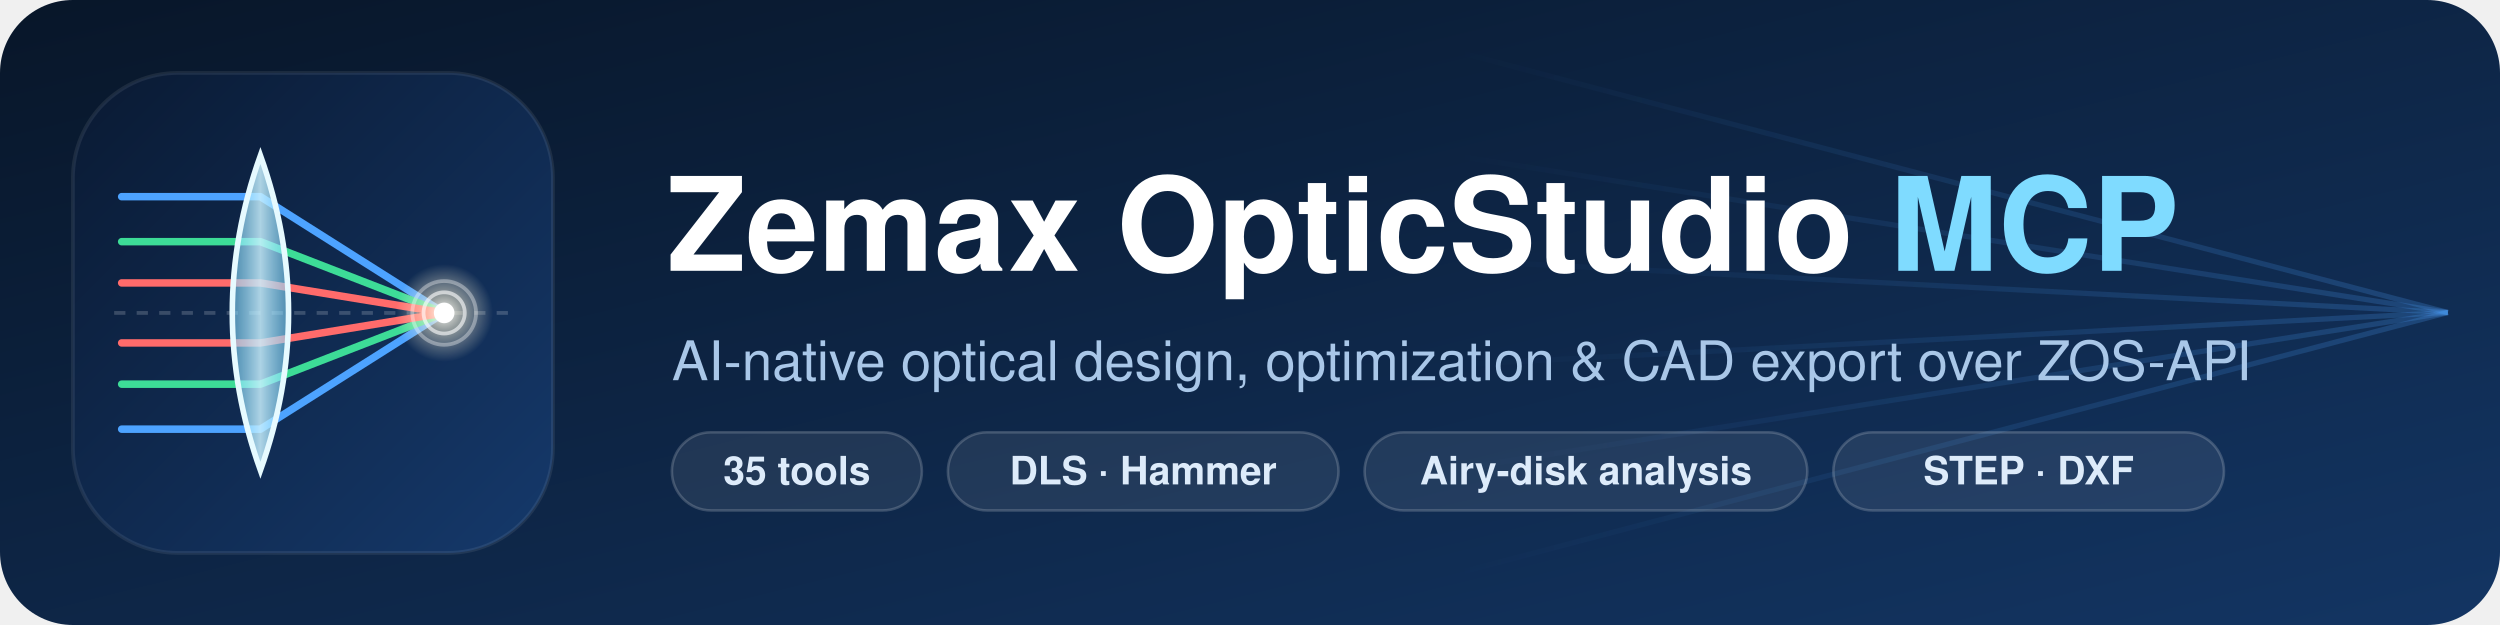
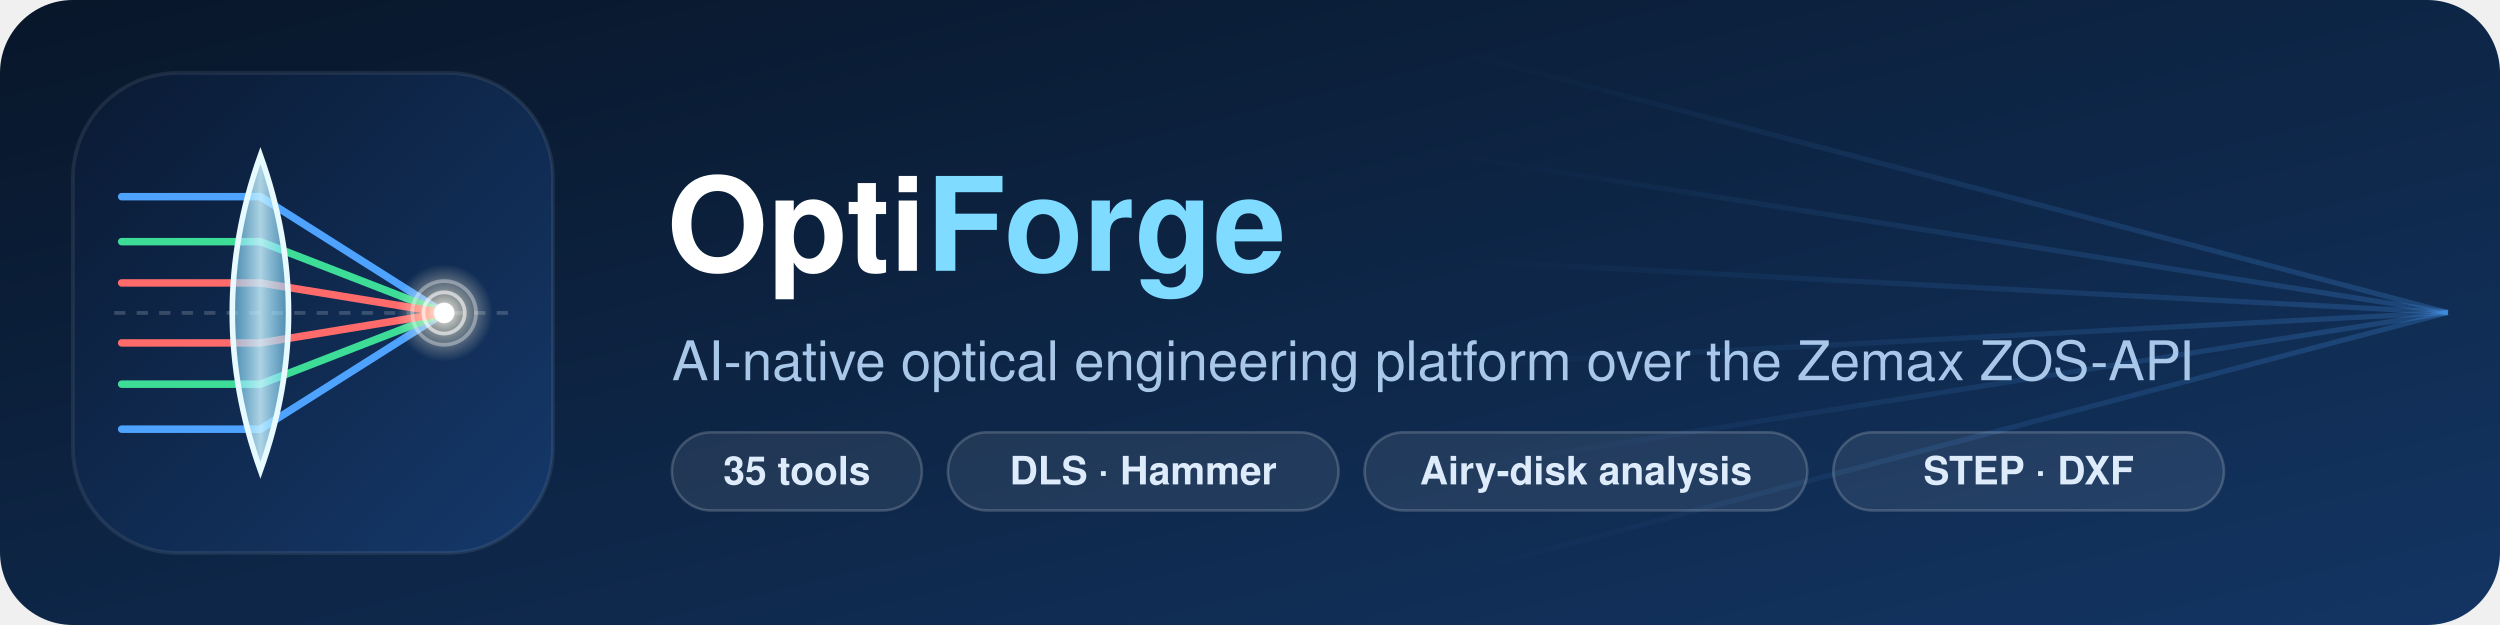
- <svg xmlns="http://www.w3.org/2000/svg" viewBox="0 0 960 240" width="960" height="240" role="img" aria-label="Zemax OpticStudio MCP">
+ <svg xmlns="http://www.w3.org/2000/svg" viewBox="0 0 960 240" width="960" height="240" role="img" aria-label="OptiForge">
  <defs>
    <linearGradient id="card" x1="0" y1="0" x2="1" y2="1">
      <stop offset="0" stop-color="#081629" />
      <stop offset="1" stop-color="#133563" />
    </linearGradient>
    <linearGradient id="bg" x1="0" y1="0" x2="1" y2="1">
      <stop offset="0" stop-color="#0A1A33" />
      <stop offset="1" stop-color="#15396B" />
    </linearGradient>
    <linearGradient id="glass" x1="0" y1="0" x2="1" y2="0">
      <stop offset="0" stop-color="#7FDBFF" stop-opacity="0.55" />
      <stop offset="0.5" stop-color="#C9F1FF" stop-opacity="0.85" />
      <stop offset="1" stop-color="#7FDBFF" stop-opacity="0.55" />
    </linearGradient>
    <radialGradient id="glow" cx="0.5" cy="0.5" r="0.5">
      <stop offset="0" stop-color="#FFFFFF" stop-opacity="0.95" />
      <stop offset="0.35" stop-color="#FFF6D6" stop-opacity="0.55" />
      <stop offset="1" stop-color="#FFF6D6" stop-opacity="0" />
    </radialGradient>
    <linearGradient id="fade" x1="0" y1="0" x2="1" y2="0">
      <stop offset="0" stop-color="#4DA3FF" stop-opacity="0" />
      <stop offset="1" stop-color="#4DA3FF" stop-opacity="0.22" />
    </linearGradient>
  </defs>
  <rect x="0" y="0" width="960" height="240" rx="28" fill="url(#card)" />
  <g fill="none" stroke="url(#fade)" stroke-width="2">
    <path d="M560 20 L940 120" />
    <path d="M560 60 L940 120" />
    <path d="M560 100 L940 120" />
    <path d="M560 140 L940 120" />
    <path d="M560 180 L940 120" />
    <path d="M560 220 L940 120" />
  </g>
  <g transform="translate(28 28) scale(0.72)">
    <rect x="0" y="0" width="256" height="256" rx="56" fill="url(#bg)" stroke="#FFFFFF" stroke-opacity="0.08" stroke-width="2" />
    <line x1="22" y1="128" x2="234" y2="128" stroke="#FFFFFF" stroke-opacity="0.18" stroke-width="2" stroke-dasharray="6 6" />
    <g fill="none" stroke-width="4" stroke-linecap="round" stroke-linejoin="round">
      <path d="M26 66 L100 66 L198 128" stroke="#4DA3FF" />
      <path d="M26 190 L100 190 L198 128" stroke="#4DA3FF" />
      <path d="M26 90 L100 90 L198 128" stroke="#3DDC97" />
      <path d="M26 166 L100 166 L198 128" stroke="#3DDC97" />
      <path d="M26 112 L100 112 L198 128" stroke="#FF6B6B" />
      <path d="M26 144 L100 144 L198 128" stroke="#FF6B6B" />
    </g>
    <path d="M100 44 Q130 128 100 212 Q70 128 100 44 Z" fill="url(#glass)" stroke="#E6FAFF" stroke-width="3" />
    <circle cx="198" cy="128" r="26" fill="url(#glow)" />
    <circle cx="198" cy="128" r="17" fill="none" stroke="#FFFFFF" stroke-opacity="0.35" stroke-width="2" />
    <circle cx="198" cy="128" r="11" fill="none" stroke="#FFFFFF" stroke-opacity="0.6" stroke-width="2" />
    <circle cx="198" cy="128" r="5.5" fill="#FFFFFF" />
  </g>
  <g font-family="'Segoe UI', 'Helvetica Neue', Helvetica, Arial, sans-serif">
-     <text x="256" y="104" font-size="50" font-weight="700" fill="#FFFFFF">Zemax OpticStudio <tspan fill="#7FDBFF">MCP</tspan>
+     <text x="256" y="104" font-size="50" font-weight="700" fill="#FFFFFF">Opti<tspan fill="#7FDBFF">Forge</tspan>
    </text>
-     <text x="258" y="146" font-size="21" fill="#A9C7E8">AI-native optical design, optimization &amp; CAD export over ZOS-API</text>
+     <text x="258" y="146" font-size="21" fill="#A9C7E8">AI-native optical engineering platform over the Zemax ZOS-API</text>
    <g font-size="15" font-weight="600" fill="#DDEBFA">
      <rect x="258" y="166" width="96" height="30" rx="15" fill="#FFFFFF" fill-opacity="0.08" stroke="#FFFFFF" stroke-opacity="0.18" />
      <text x="306" y="186" text-anchor="middle">35 tools</text>
      <rect x="364" y="166" width="150" height="30" rx="15" fill="#FFFFFF" fill-opacity="0.08" stroke="#FFFFFF" stroke-opacity="0.18" />
      <text x="439" y="186" text-anchor="middle">DLS · Hammer</text>
      <rect x="524" y="166" width="170" height="30" rx="15" fill="#FFFFFF" fill-opacity="0.08" stroke="#FFFFFF" stroke-opacity="0.18" />
      <text x="609" y="186" text-anchor="middle">Airy-disk analysis</text>
      <rect x="704" y="166" width="150" height="30" rx="15" fill="#FFFFFF" fill-opacity="0.08" stroke="#FFFFFF" stroke-opacity="0.18" />
      <text x="779" y="186" text-anchor="middle">STEP · DXF</text>
    </g>
  </g>
</svg>
